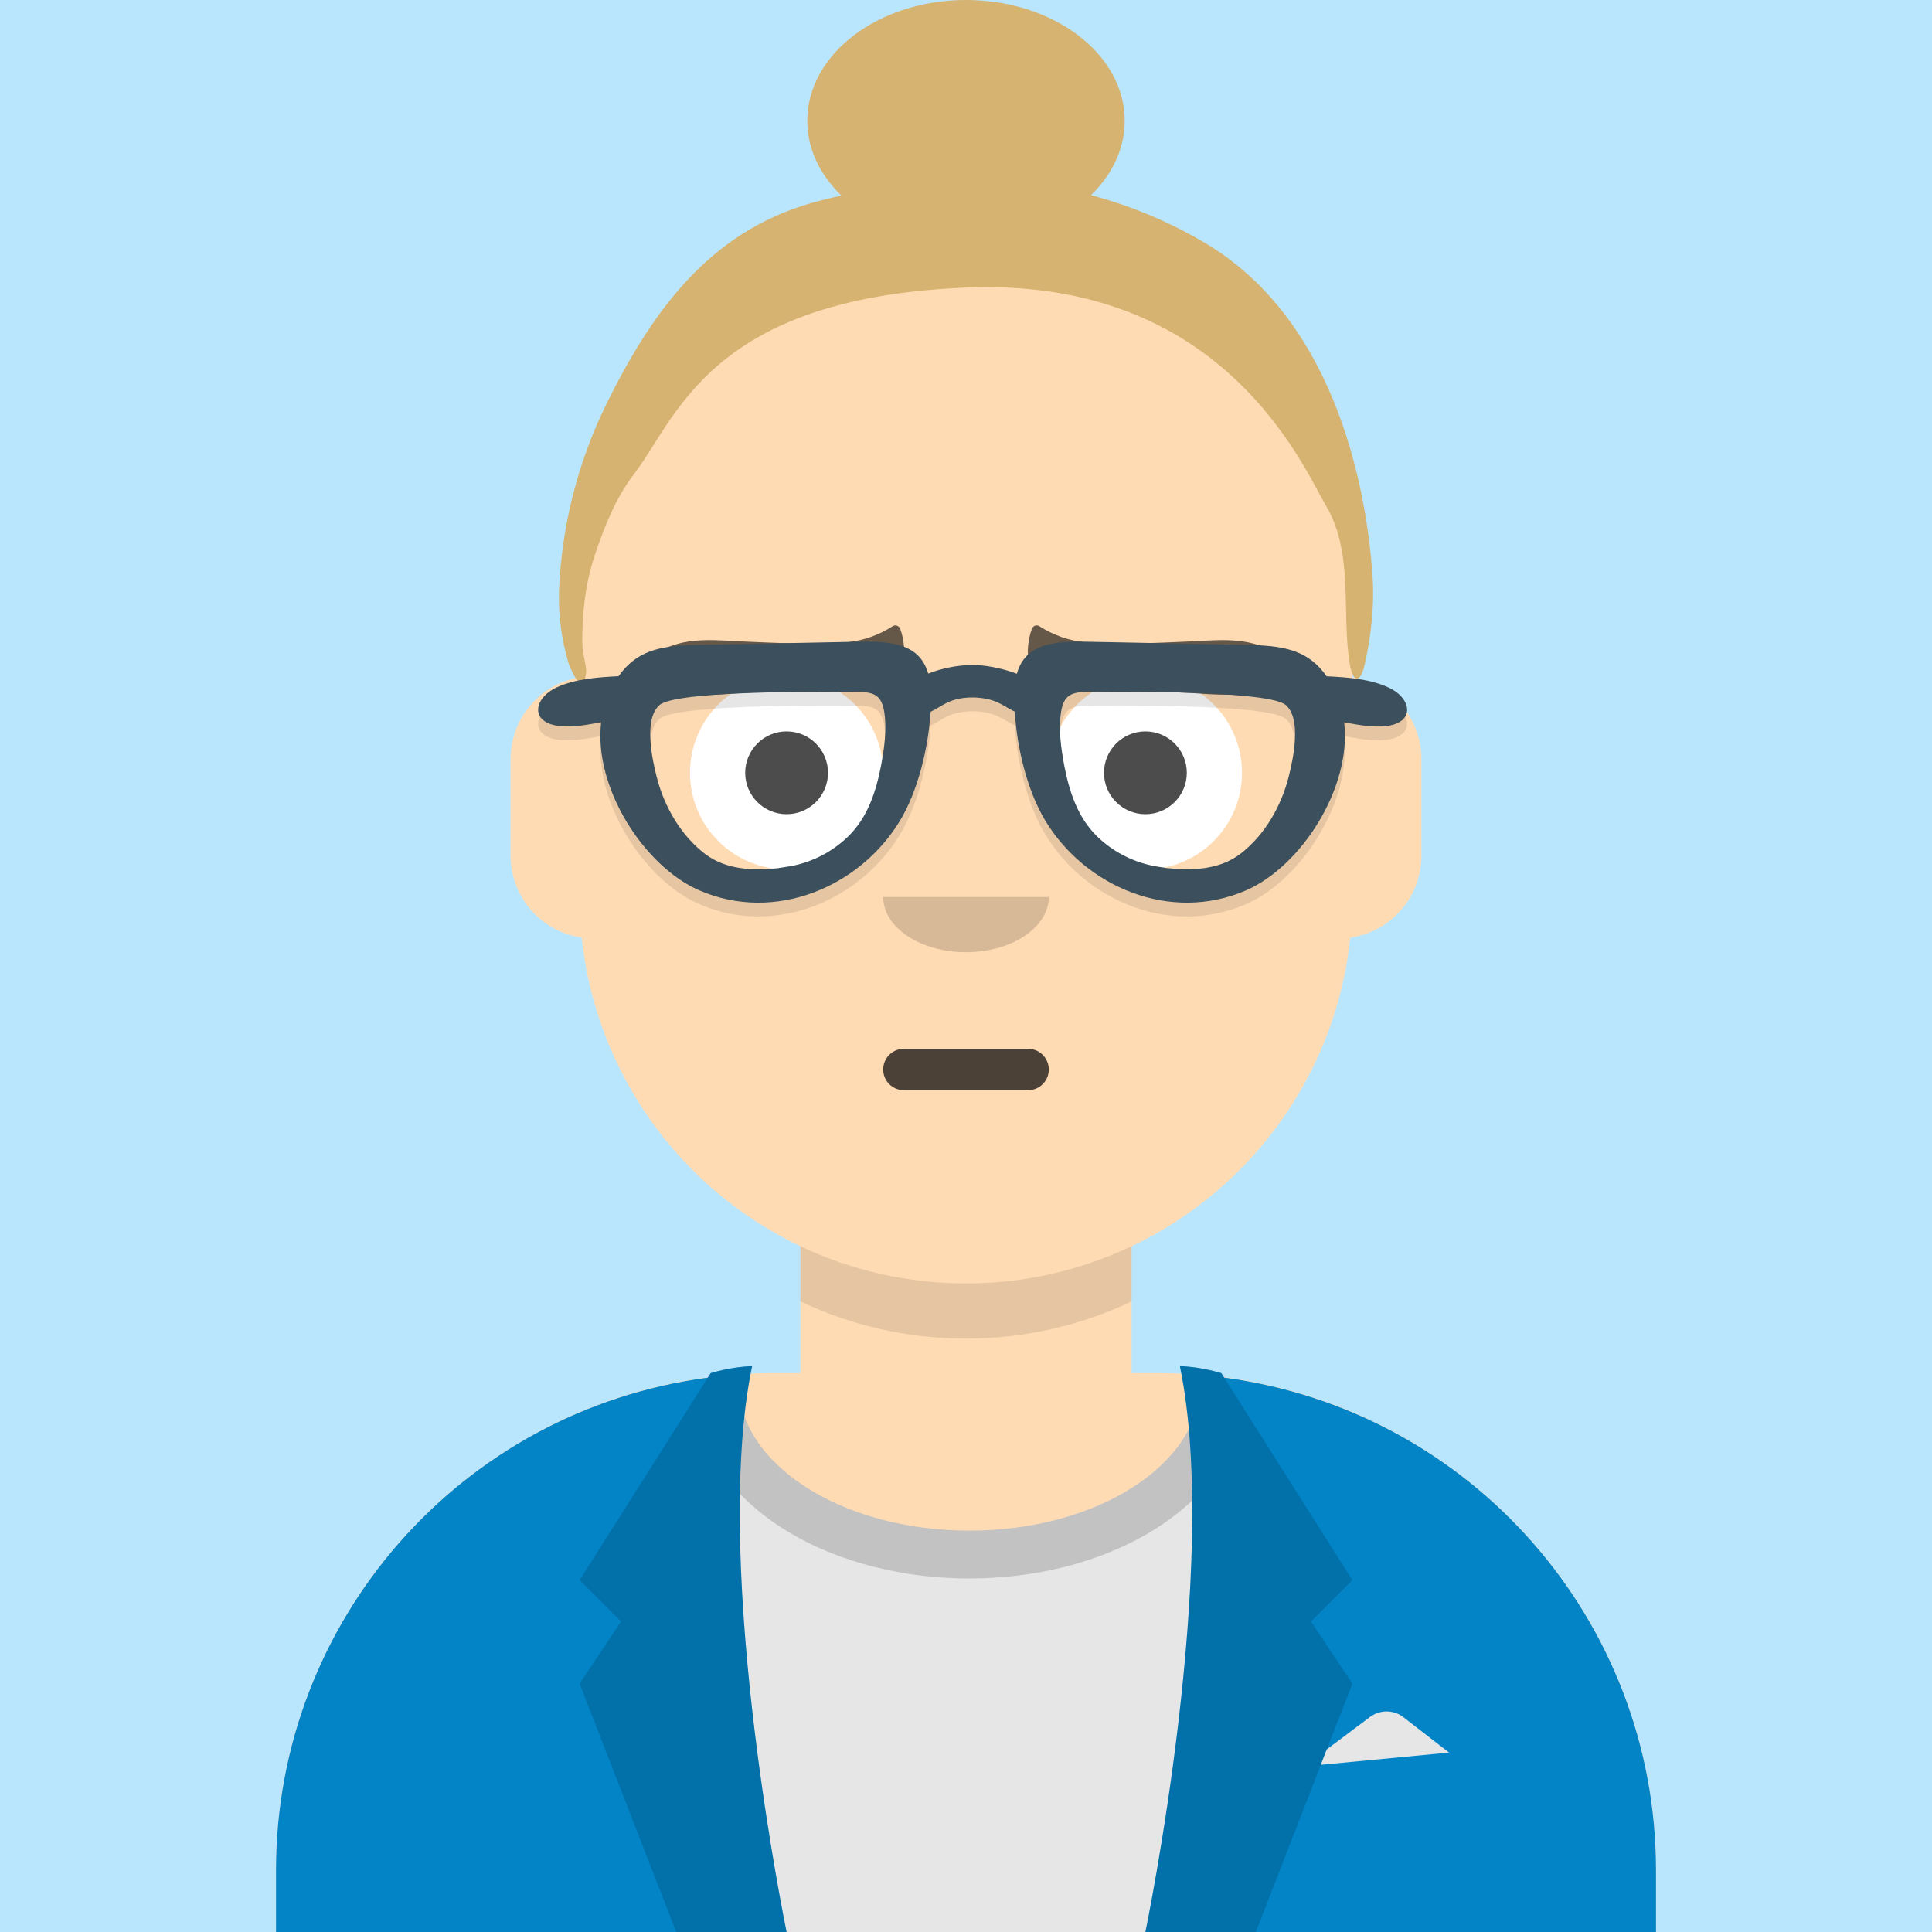
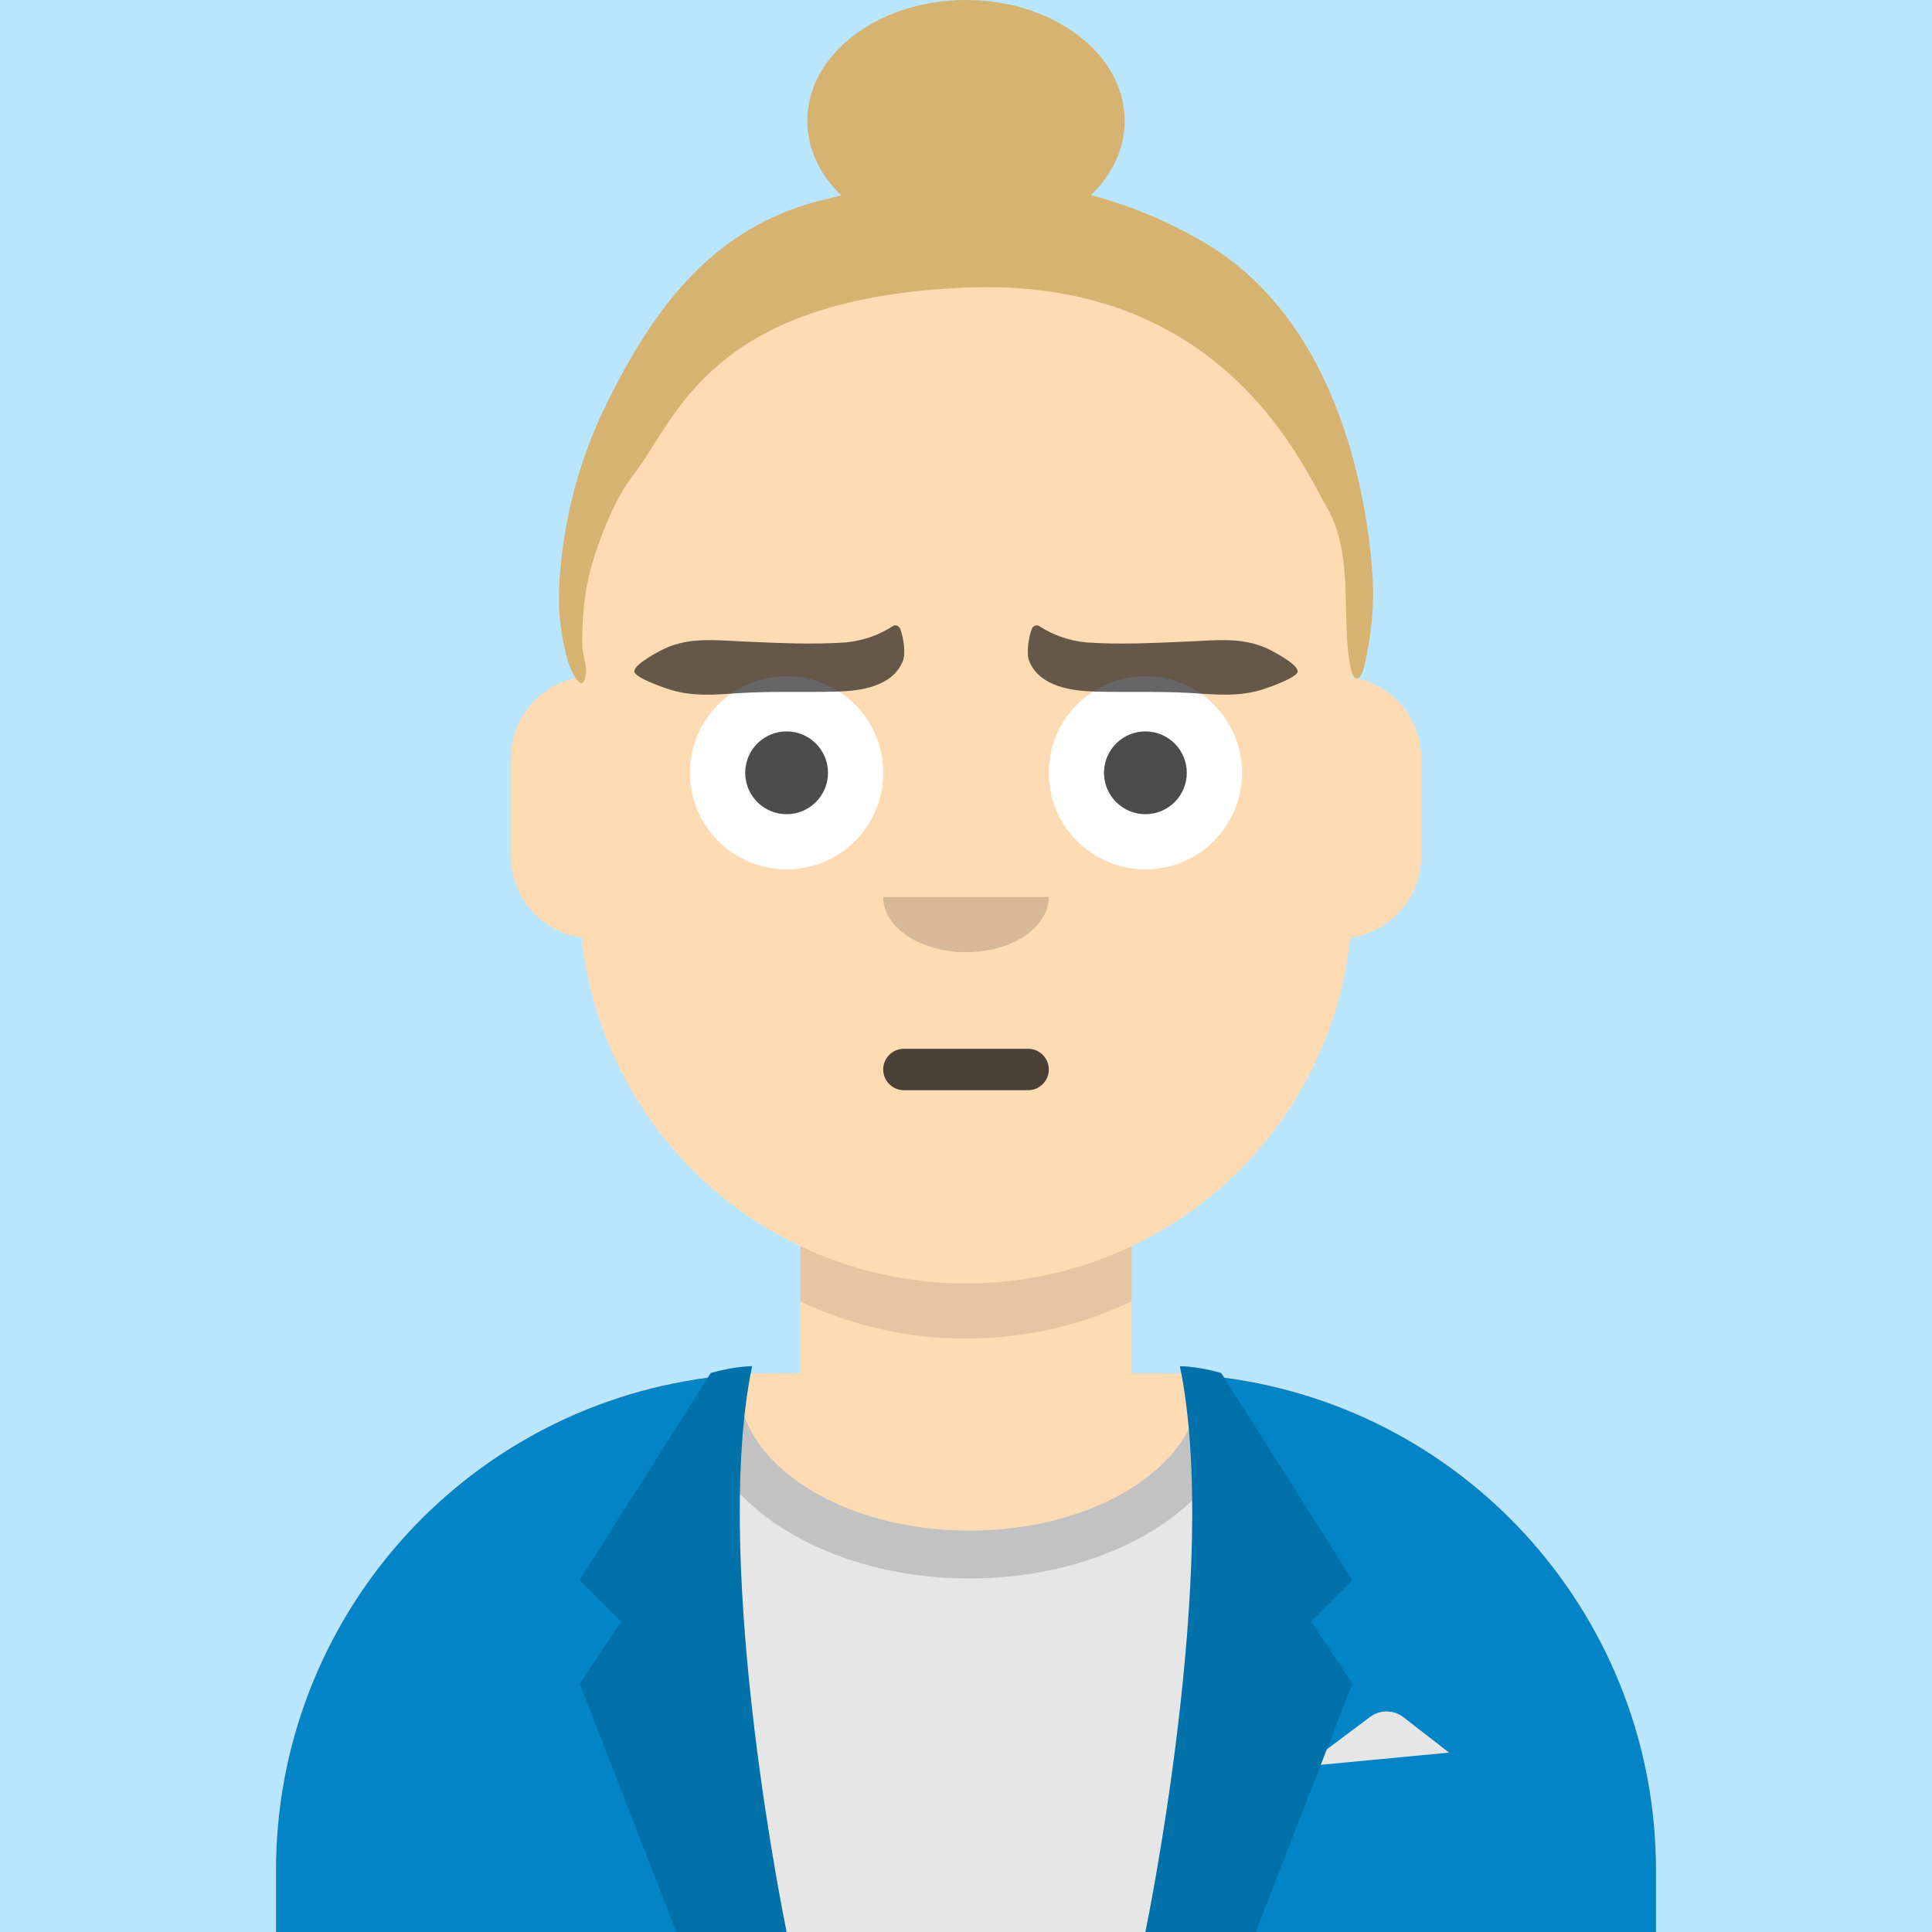
<svg xmlns="http://www.w3.org/2000/svg" viewBox="0 0 280 280" fill="none" shape-rendering="auto">
  <mask id="viewboxMask">
    <rect width="280" height="280" rx="0" ry="0" x="0" y="0" fill="#fff" />
  </mask>
  <g mask="url(#viewboxMask)">
    <rect fill="#bae6fd" width="280" height="280" x="0" y="0" />
    <g transform="translate(8)">
      <path d="M132 36a56 56 0 0 0-56 56v6.17A12 12 0 0 0 66 110v14a12 12 0 0 0 10.3 11.88 56.04 56.04 0 0 0 31.7 44.73v18.4h-4a72 72 0 0 0-72 72v9h200v-9a72 72 0 0 0-72-72h-4v-18.39a56.04 56.04 0 0 0 31.7-44.73A12 12 0 0 0 198 124v-14a12 12 0 0 0-10-11.83V92a56 56 0 0 0-56-56Z" fill="#ffdbb4" />
      <path d="M108 180.61v8a55.79 55.79 0 0 0 24 5.39c8.59 0 16.73-1.93 24-5.39v-8a55.79 55.79 0 0 1-24 5.39 55.79 55.79 0 0 1-24-5.39Z" fill="#000" fill-opacity=".1" />
      <g transform="translate(0 170)">
        <path d="M132.5 51.83c18.5 0 33.5-9.62 33.5-21.48 0-.36-.01-.7-.04-1.06A72 72 0 0 1 232 101.04V110H32v-8.95a72 72 0 0 1 67.05-71.83c-.03.37-.05.75-.05 1.13 0 11.86 15 21.48 33.5 21.48Z" fill="#E6E6E6" />
        <path d="M132.5 58.76c21.89 0 39.63-12.05 39.63-26.91 0-.6-.02-1.2-.08-1.8-2-.33-4.03-.59-6.1-.76.04.35.05.7.05 1.06 0 11.86-15 21.48-33.5 21.48S99 42.2 99 30.35c0-.38.02-.76.05-1.13-2.06.14-4.08.36-6.08.67-.07.65-.1 1.3-.1 1.96 0 14.86 17.74 26.91 39.63 26.91Z" fill="#000" fill-opacity=".16" />
        <path d="M100.78 29.12 101 28c-2.96.05-6 1-6 1l-.42.66A72.01 72.01 0 0 0 32 101.06V110h74s-10.7-51.56-5.24-80.8l.02-.08ZM158 110s11-53 5-82c2.96.05 6 1 6 1l.42.66a72.01 72.01 0 0 1 62.58 71.4V110h-74Z" fill="#0284c7" />
        <path d="M101 28c-6 29 5 82 5 82H90L76 74l6-9-6-6 19-30s3.04-.95 6-1ZM163 28c6 29-5 82-5 82h16l14-36-6-9 6-6-19-30s-3.04-.95-6-1Z" fill-rule="evenodd" clip-rule="evenodd" fill="#000" fill-opacity=".15" />
        <path d="m183.42 85.77.87-2.24 6.27-4.7a4 4 0 0 1 4.85.05l6.6 5.12-18.59 1.77Z" fill="#E6E6E6" />
      </g>
      <g transform="translate(78 134)">
        <rect x="42" y="18" width="24" height="6" rx="3" fill="#000" fill-opacity=".7" />
      </g>
      <g transform="translate(104 122)">
        <path fill-rule="evenodd" clip-rule="evenodd" d="M16 8c0 4.42 5.37 8 12 8s12-3.58 12-8" fill="#000" fill-opacity=".16" />
      </g>
      <g transform="translate(76 90)">
        <path d="M44 22a14 14 0 1 1-28 0 14 14 0 0 1 28 0ZM96 22a14 14 0 1 1-28 0 14 14 0 0 1 28 0Z" fill="#fff" />
        <path d="M36 22a6 6 0 1 1-12 0 6 6 0 0 1 12 0ZM88 22a6 6 0 1 1-12 0 6 6 0 0 1 12 0Z" fill="#000" fill-opacity=".7" />
      </g>
      <g transform="translate(76 82)">
        <path d="M38.66 11.1c-5 .35-9.92.08-14.92-.13-3.83-.16-7.72-.68-11.37 1.01-.7.32-4.53 2.28-4.44 3.35.07.85 3.93 2.2 4.63 2.44 3.67 1.29 7.18.9 10.95.66 4.64-.27 9.25-.07 13.87-.2 3.12-.1 7.92-.63 9.46-4.4.46-1.14.1-3.42-.36-4.66-.19-.5-.72-.69-1.13-.4a15.04 15.04 0 0 1-6.68 2.32ZM73.34 11.1c5 .35 9.92.08 14.92-.13 3.83-.16 7.72-.68 11.37 1.01.7.32 4.53 2.28 4.44 3.35-.07.85-3.93 2.2-4.63 2.44-3.67 1.29-7.18.9-10.95.66-4.63-.27-9.24-.07-13.86-.2-3.12-.1-7.92-.63-9.46-4.4-.46-1.14-.1-3.42.36-4.66.18-.5.72-.69 1.13-.4a15.04 15.04 0 0 0 6.68 2.32Z" fill-rule="evenodd" clip-rule="evenodd" fill="#000" fill-opacity=".6" />
      </g>
      <g transform="translate(-1)">
        <path d="M151.12 28.28c3.06-2.97 4.88-6.71 4.88-10.78C156 7.84 145.7 0 133 0s-23 7.84-23 17.5c0 4.1 1.85 7.86 4.94 10.84-.99.22-1.95.45-2.9.69-15.1 3.8-24.02 14.62-31.68 30.62a67.68 67.68 0 0 0-6.34 25.83c-.13 3.41.33 6.94 1.25 10.22.33 1.2 2.15 5.39 2.65 2 .1-.66-.07-1.47-.24-2.27-.12-.55-.23-1.1-.26-1.6-.08-1.56 0-3.15.11-4.72.2-2.92.73-5.8 1.65-8.59 1.33-3.98 3.02-8.3 5.6-11.67.97-1.25 1.88-2.7 2.88-4.27 5.63-8.9 13.68-21.6 45.34-22.9 34.3-1.42 46.78 21.66 51.21 29.87.38.7.7 1.3.97 1.75 2.67 4.53 2.78 9.75 2.9 14.91.05 2.71.11 5.41.54 8 .47 2.84 1.54 2.78 2.13.23 1-4.33 1.47-8.83 1.15-13.28-.72-10.05-4.4-36.45-24.6-48.15a65.52 65.52 0 0 0-16.18-6.73Z" fill="#d6b370" />
      </g>
      <g transform="translate(49 72)" />
-       <g transform="translate(62 42)">
-         <g fill-rule="evenodd" clip-rule="evenodd">
-           <path d="M111.71 53.49c4.67.16 8 .88 10.55 4.52 3.01.15 6.25.37 8.98 1.63 3.39 1.56 3.9 5.1-.36 5.59-1.86.2-3.72-.12-5.55-.45l-.19-.03-.33-.06c1.1 9.46-6.21 20.87-14.23 24.35C99.6 93.8 87.34 88.53 81.53 79c-2.62-4.3-4.14-10.51-4.46-15.86-.42-.2-.83-.44-1.23-.67-.38-.22-.76-.44-1.12-.61-2-.98-5.34-1.1-7.5 0-.35.17-.7.37-1.05.58-.42.25-.86.5-1.3.72C64.53 68.5 63.01 74.7 60.4 79c-5.8 9.53-18.07 14.8-29.05 10.04-8.02-3.48-15.33-14.89-14.23-24.35l-.33.06-.2.03c-1.83.33-3.7.66-5.55.45-4.27-.5-3.74-4.03-.36-5.6 2.72-1.25 5.96-1.47 8.97-1.62 2.55-3.63 5.88-4.36 10.55-4.52l23.29-.46c5.19-.14 9.72 0 11.03 4.6a18.7 18.7 0 0 1 6.35-1.25c1.86 0 4.35.45 6.5 1.28 1.3-4.64 5.83-4.77 11.03-4.63l23.3.46Zm-24.03 6.78c-2.37.03-3.5.42-3.9 2.9-.4 2.5 0 5.31.46 7.78.73 3.77 1.92 7.46 4.71 10.22a16.24 16.24 0 0 0 8.32 4.34c.11.03.54.1.96.16.63.1 1.23.18.71.13l-.1-.01h-.06a47.08 47.08 0 0 1 .16 0c3.73.4 7.72.32 10.82-2.04 3.53-2.7 5.95-6.95 7.01-11.2.63-2.48 1.93-8.42-.46-10.4-2.73-2.28-28.63-1.88-28.63-1.88Zm-33.43 0c2.37.03 3.5.42 3.9 2.9.4 2.5 0 5.32-.46 7.78-.73 3.77-1.92 7.46-4.71 10.22a16.23 16.23 0 0 1-8.32 4.35l-.96.15c-.64.1-1.26.19-.68.13-3.73.4-7.74.32-10.85-2.05-3.53-2.69-5.95-6.95-7.01-11.2-.63-2.48-1.93-8.42.46-10.4 2.73-2.28 28.63-1.87 28.63-1.87Zm-10.93 25.5Z" fill="#000" fill-opacity=".1" />
-           <path d="M111.71 51.49c4.67.16 8 .88 10.55 4.52 3.01.15 6.25.37 8.98 1.63 3.39 1.56 3.9 5.1-.36 5.59-1.86.2-3.72-.12-5.55-.45l-.19-.03-.33-.06c1.1 9.46-6.21 20.87-14.23 24.35C99.6 91.8 87.34 86.53 81.53 77c-2.62-4.3-4.14-10.51-4.46-15.86-.42-.2-.83-.44-1.23-.67-.38-.22-.76-.44-1.12-.61-2-.98-5.34-1.1-7.5 0-.35.17-.7.37-1.05.58-.42.25-.86.5-1.3.72C64.53 66.5 63.01 72.7 60.4 77c-5.8 9.53-18.07 14.8-29.05 10.04-8.02-3.48-15.33-14.89-14.23-24.35-.11 0-.22.03-.33.05l-.2.03c-1.83.33-3.7.66-5.55.45-4.27-.5-3.74-4.03-.36-5.6 2.72-1.25 5.96-1.47 8.97-1.62 2.55-3.63 5.88-4.36 10.55-4.52l23.29-.46c5.19-.14 9.72 0 11.03 4.6a18.7 18.7 0 0 1 6.35-1.25c1.86 0 4.35.45 6.5 1.28 1.3-4.64 5.83-4.77 11.03-4.63l23.3.46Zm-24.03 6.78c-2.37.03-3.5.42-3.9 2.9-.4 2.5 0 5.31.46 7.78.73 3.77 1.92 7.46 4.71 10.22a16.24 16.24 0 0 0 8.32 4.34c.11.03.54.1.96.16.63.1 1.23.18.71.13l-.1-.01h-.06a47.08 47.08 0 0 1 .16 0c3.73.4 7.72.32 10.82-2.04 3.53-2.7 5.95-6.95 7.01-11.2.63-2.48 1.93-8.42-.46-10.4-2.73-2.28-28.63-1.88-28.63-1.88Zm-33.43 0c2.37.03 3.5.42 3.9 2.9.4 2.5 0 5.32-.46 7.78-.73 3.77-1.92 7.46-4.71 10.22a16.23 16.23 0 0 1-8.32 4.35l-.96.15c-.64.1-1.26.19-.68.13-3.73.4-7.74.32-10.85-2.05-3.53-2.69-5.95-6.95-7.01-11.2-.63-2.48-1.93-8.42.46-10.4 2.73-2.28 28.63-1.87 28.63-1.87Zm-10.93 25.5Z" fill="#3c4f5c" />
-         </g>
-       </g>
+       <g transform="translate(62 42)" />
    </g>
  </g>
</svg>
